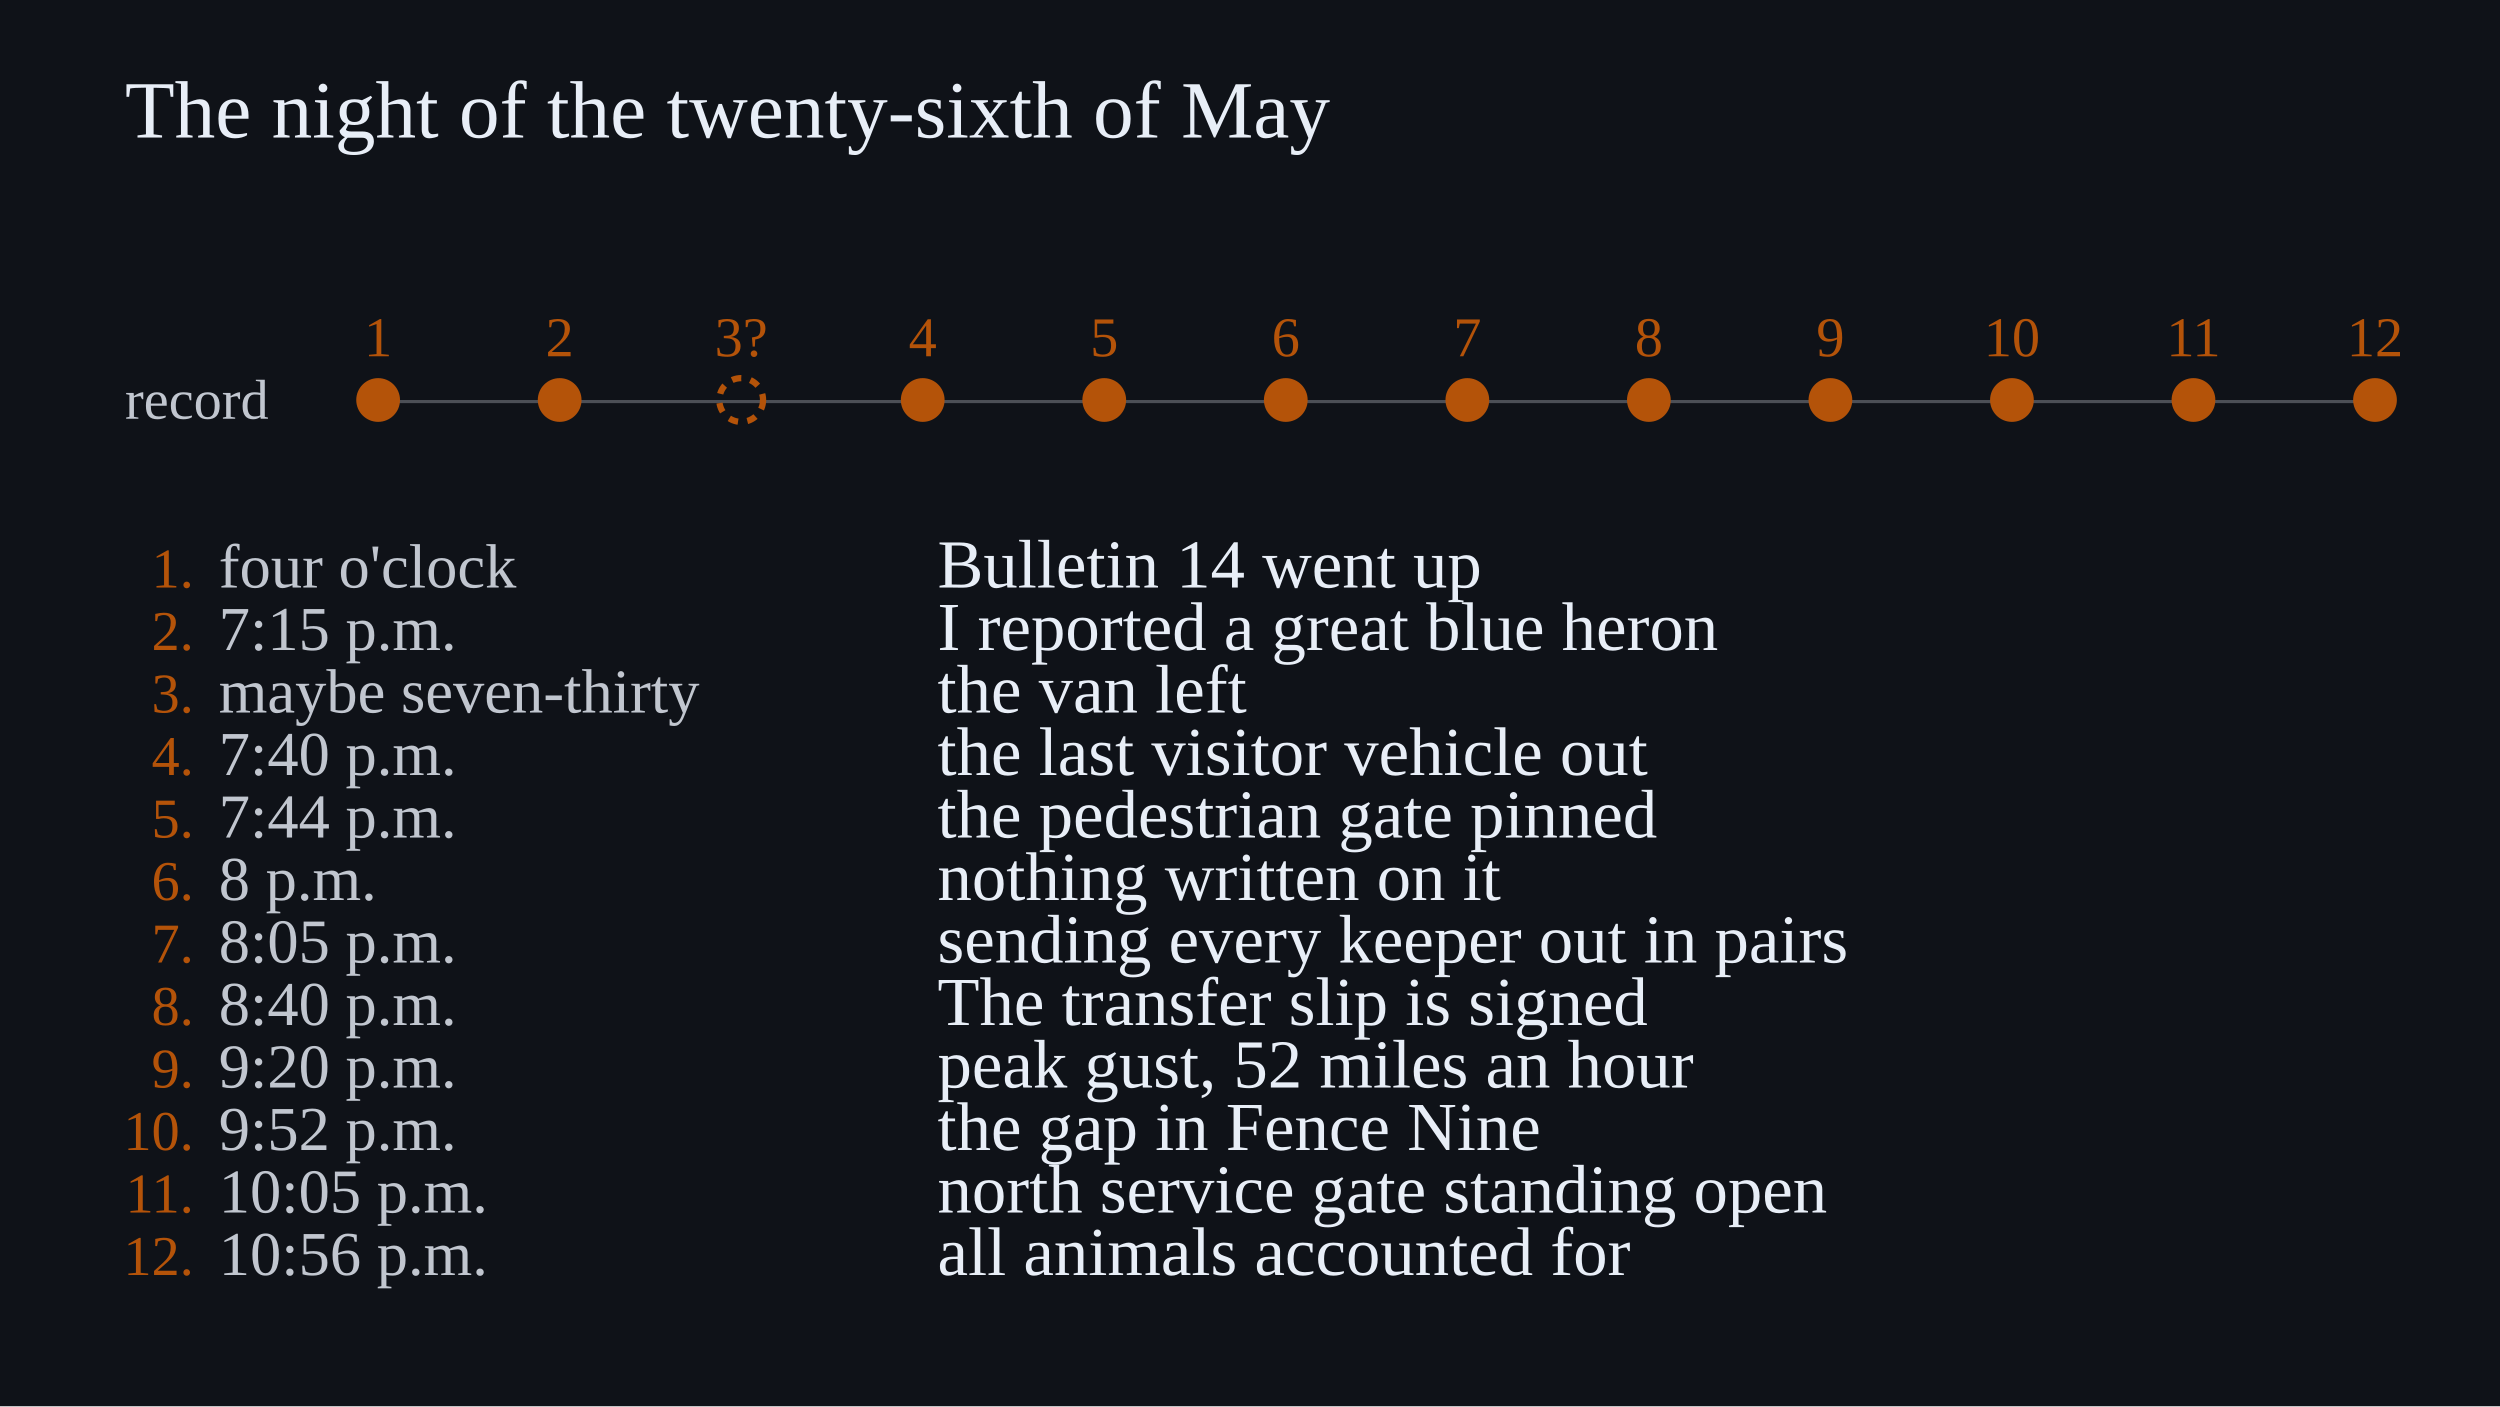
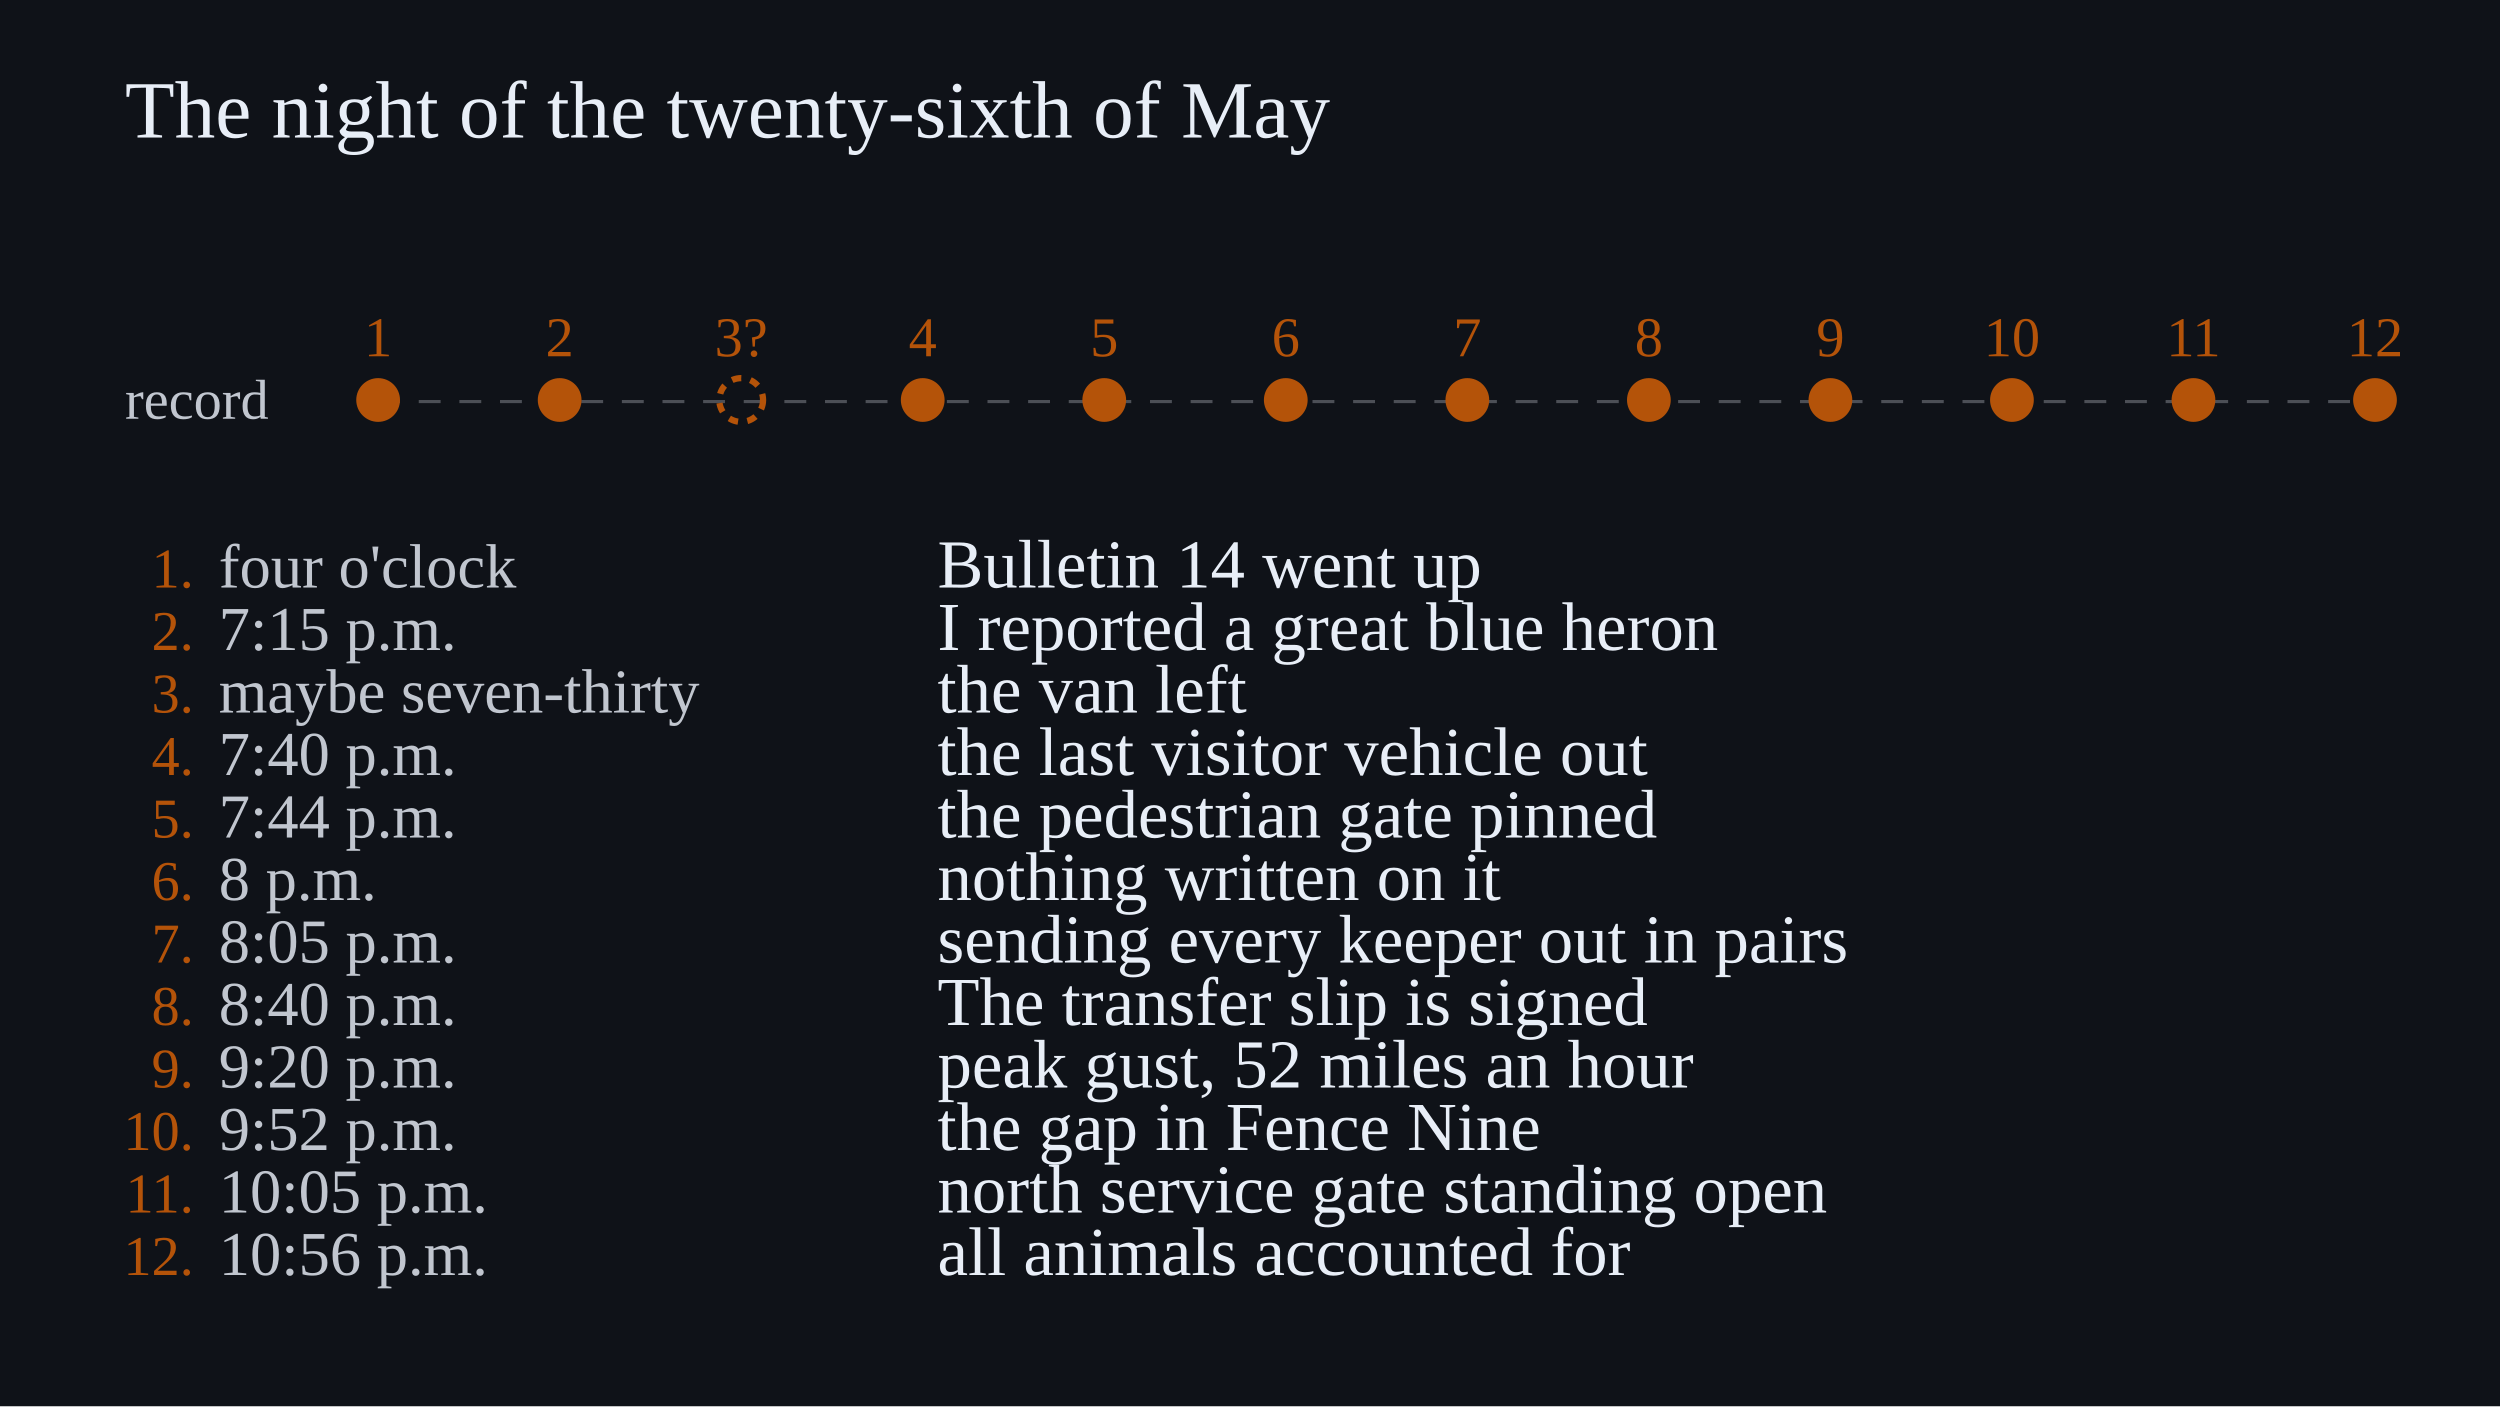
<svg xmlns="http://www.w3.org/2000/svg" width="800" height="450" viewBox="0 0 800 450" role="img">
  <rect x="0" y="0" width="800" height="450" fill="#0f1218" />
  <text x="40" y="44" font-size="26" fill="#e8eef7">The night of the twenty-sixth of May</text>
  <text x="40" y="134" font-size="18" fill="#e8eef7" fill-opacity="0.82">record</text>
-   <line x1="121" y1="128.5" x2="760" y2="128.5" stroke="rgba(232,238,247,0.28)" stroke-width="1" />
+   <line x1="121" y1="128.5" x2="760" y2="128.5" stroke="rgba(232,238,247,0.28)" stroke-width="1" stroke-dasharray="7 6" />
  <circle cx="121" cy="128" r="7" fill="#b45309" />
  <text x="121" y="114" font-size="18" fill="#b45309" text-anchor="middle">1</text>
  <circle cx="179.09" cy="128" r="7" fill="#b45309" />
  <text x="179.09" y="114" font-size="18" fill="#b45309" text-anchor="middle">2</text>
  <circle cx="237.18" cy="128" r="7" fill="none" stroke="#b45309" stroke-width="2" stroke-dasharray="3 3" data-kind="unverified" />
  <text x="237.18" y="114" font-size="18" fill="#b45309" text-anchor="middle">3?</text>
  <circle cx="295.27" cy="128" r="7" fill="#b45309" />
  <text x="295.27" y="114" font-size="18" fill="#b45309" text-anchor="middle">4</text>
  <circle cx="353.36" cy="128" r="7" fill="#b45309" />
  <text x="353.36" y="114" font-size="18" fill="#b45309" text-anchor="middle">5</text>
  <circle cx="411.45" cy="128" r="7" fill="#b45309" />
  <text x="411.45" y="114" font-size="18" fill="#b45309" text-anchor="middle">6</text>
  <circle cx="469.55" cy="128" r="7" fill="#b45309" />
  <text x="469.55" y="114" font-size="18" fill="#b45309" text-anchor="middle">7</text>
  <circle cx="527.64" cy="128" r="7" fill="#b45309" />
  <text x="527.64" y="114" font-size="18" fill="#b45309" text-anchor="middle">8</text>
  <circle cx="585.73" cy="128" r="7" fill="#b45309" />
  <text x="585.73" y="114" font-size="18" fill="#b45309" text-anchor="middle">9</text>
  <circle cx="643.82" cy="128" r="7" fill="#b45309" />
  <text x="643.82" y="114" font-size="18" fill="#b45309" text-anchor="middle">10</text>
  <circle cx="701.91" cy="128" r="7" fill="#b45309" />
  <text x="701.91" y="114" font-size="18" fill="#b45309" text-anchor="middle">11</text>
  <circle cx="760" cy="128" r="7" fill="#b45309" />
  <text x="760" y="114" font-size="18" fill="#b45309" text-anchor="middle">12</text>
  <text x="62" y="188" font-size="18" fill="#b45309" text-anchor="end">1.</text>
  <text x="70" y="188" font-size="20" fill="#e8eef7" fill-opacity="0.82">four o'clock</text>
  <text x="300" y="188" font-size="22" fill="#e8eef7">Bulletin 14 went up</text>
  <text x="62" y="208" font-size="18" fill="#b45309" text-anchor="end">2.</text>
  <text x="70" y="208" font-size="20" fill="#e8eef7" fill-opacity="0.82">7:15 p.m.</text>
  <text x="300" y="208" font-size="22" fill="#e8eef7">I reported a great blue heron</text>
  <text x="62" y="228" font-size="18" fill="#b45309" text-anchor="end">3.</text>
  <text x="70" y="228" font-size="20" fill="#e8eef7" fill-opacity="0.82">maybe seven-thirty</text>
  <text x="300" y="228" font-size="22" fill="#e8eef7" data-kind="unverified">the van left</text>
  <text x="62" y="248" font-size="18" fill="#b45309" text-anchor="end">4.</text>
  <text x="70" y="248" font-size="20" fill="#e8eef7" fill-opacity="0.82">7:40 p.m.</text>
  <text x="300" y="248" font-size="22" fill="#e8eef7">the last visitor vehicle out</text>
  <text x="62" y="268" font-size="18" fill="#b45309" text-anchor="end">5.</text>
  <text x="70" y="268" font-size="20" fill="#e8eef7" fill-opacity="0.82">7:44 p.m.</text>
  <text x="300" y="268" font-size="22" fill="#e8eef7">the pedestrian gate pinned</text>
  <text x="62" y="288" font-size="18" fill="#b45309" text-anchor="end">6.</text>
  <text x="70" y="288" font-size="20" fill="#e8eef7" fill-opacity="0.82">8 p.m.</text>
  <text x="300" y="288" font-size="22" fill="#e8eef7">nothing written on it</text>
  <text x="62" y="308" font-size="18" fill="#b45309" text-anchor="end">7.</text>
  <text x="70" y="308" font-size="20" fill="#e8eef7" fill-opacity="0.82">8:05 p.m.</text>
  <text x="300" y="308" font-size="22" fill="#e8eef7">sending every keeper out in pairs</text>
  <text x="62" y="328" font-size="18" fill="#b45309" text-anchor="end">8.</text>
  <text x="70" y="328" font-size="20" fill="#e8eef7" fill-opacity="0.82">8:40 p.m.</text>
  <text x="300" y="328" font-size="22" fill="#e8eef7">The transfer slip is signed</text>
  <text x="62" y="348" font-size="18" fill="#b45309" text-anchor="end">9.</text>
  <text x="70" y="348" font-size="20" fill="#e8eef7" fill-opacity="0.82">9:20 p.m.</text>
  <text x="300" y="348" font-size="22" fill="#e8eef7">peak gust, 52 miles an hour</text>
  <text x="62" y="368" font-size="18" fill="#b45309" text-anchor="end">10.</text>
  <text x="70" y="368" font-size="20" fill="#e8eef7" fill-opacity="0.82">9:52 p.m.</text>
  <text x="300" y="368" font-size="22" fill="#e8eef7">the gap in Fence Nine</text>
  <text x="62" y="388" font-size="18" fill="#b45309" text-anchor="end">11.</text>
  <text x="70" y="388" font-size="20" fill="#e8eef7" fill-opacity="0.82">10:05 p.m.</text>
  <text x="300" y="388" font-size="22" fill="#e8eef7">north service gate standing open</text>
  <text x="62" y="408" font-size="18" fill="#b45309" text-anchor="end">12.</text>
  <text x="70" y="408" font-size="20" fill="#e8eef7" fill-opacity="0.82">10:56 p.m.</text>
  <text x="300" y="408" font-size="22" fill="#e8eef7">all animals accounted for</text>
</svg>
